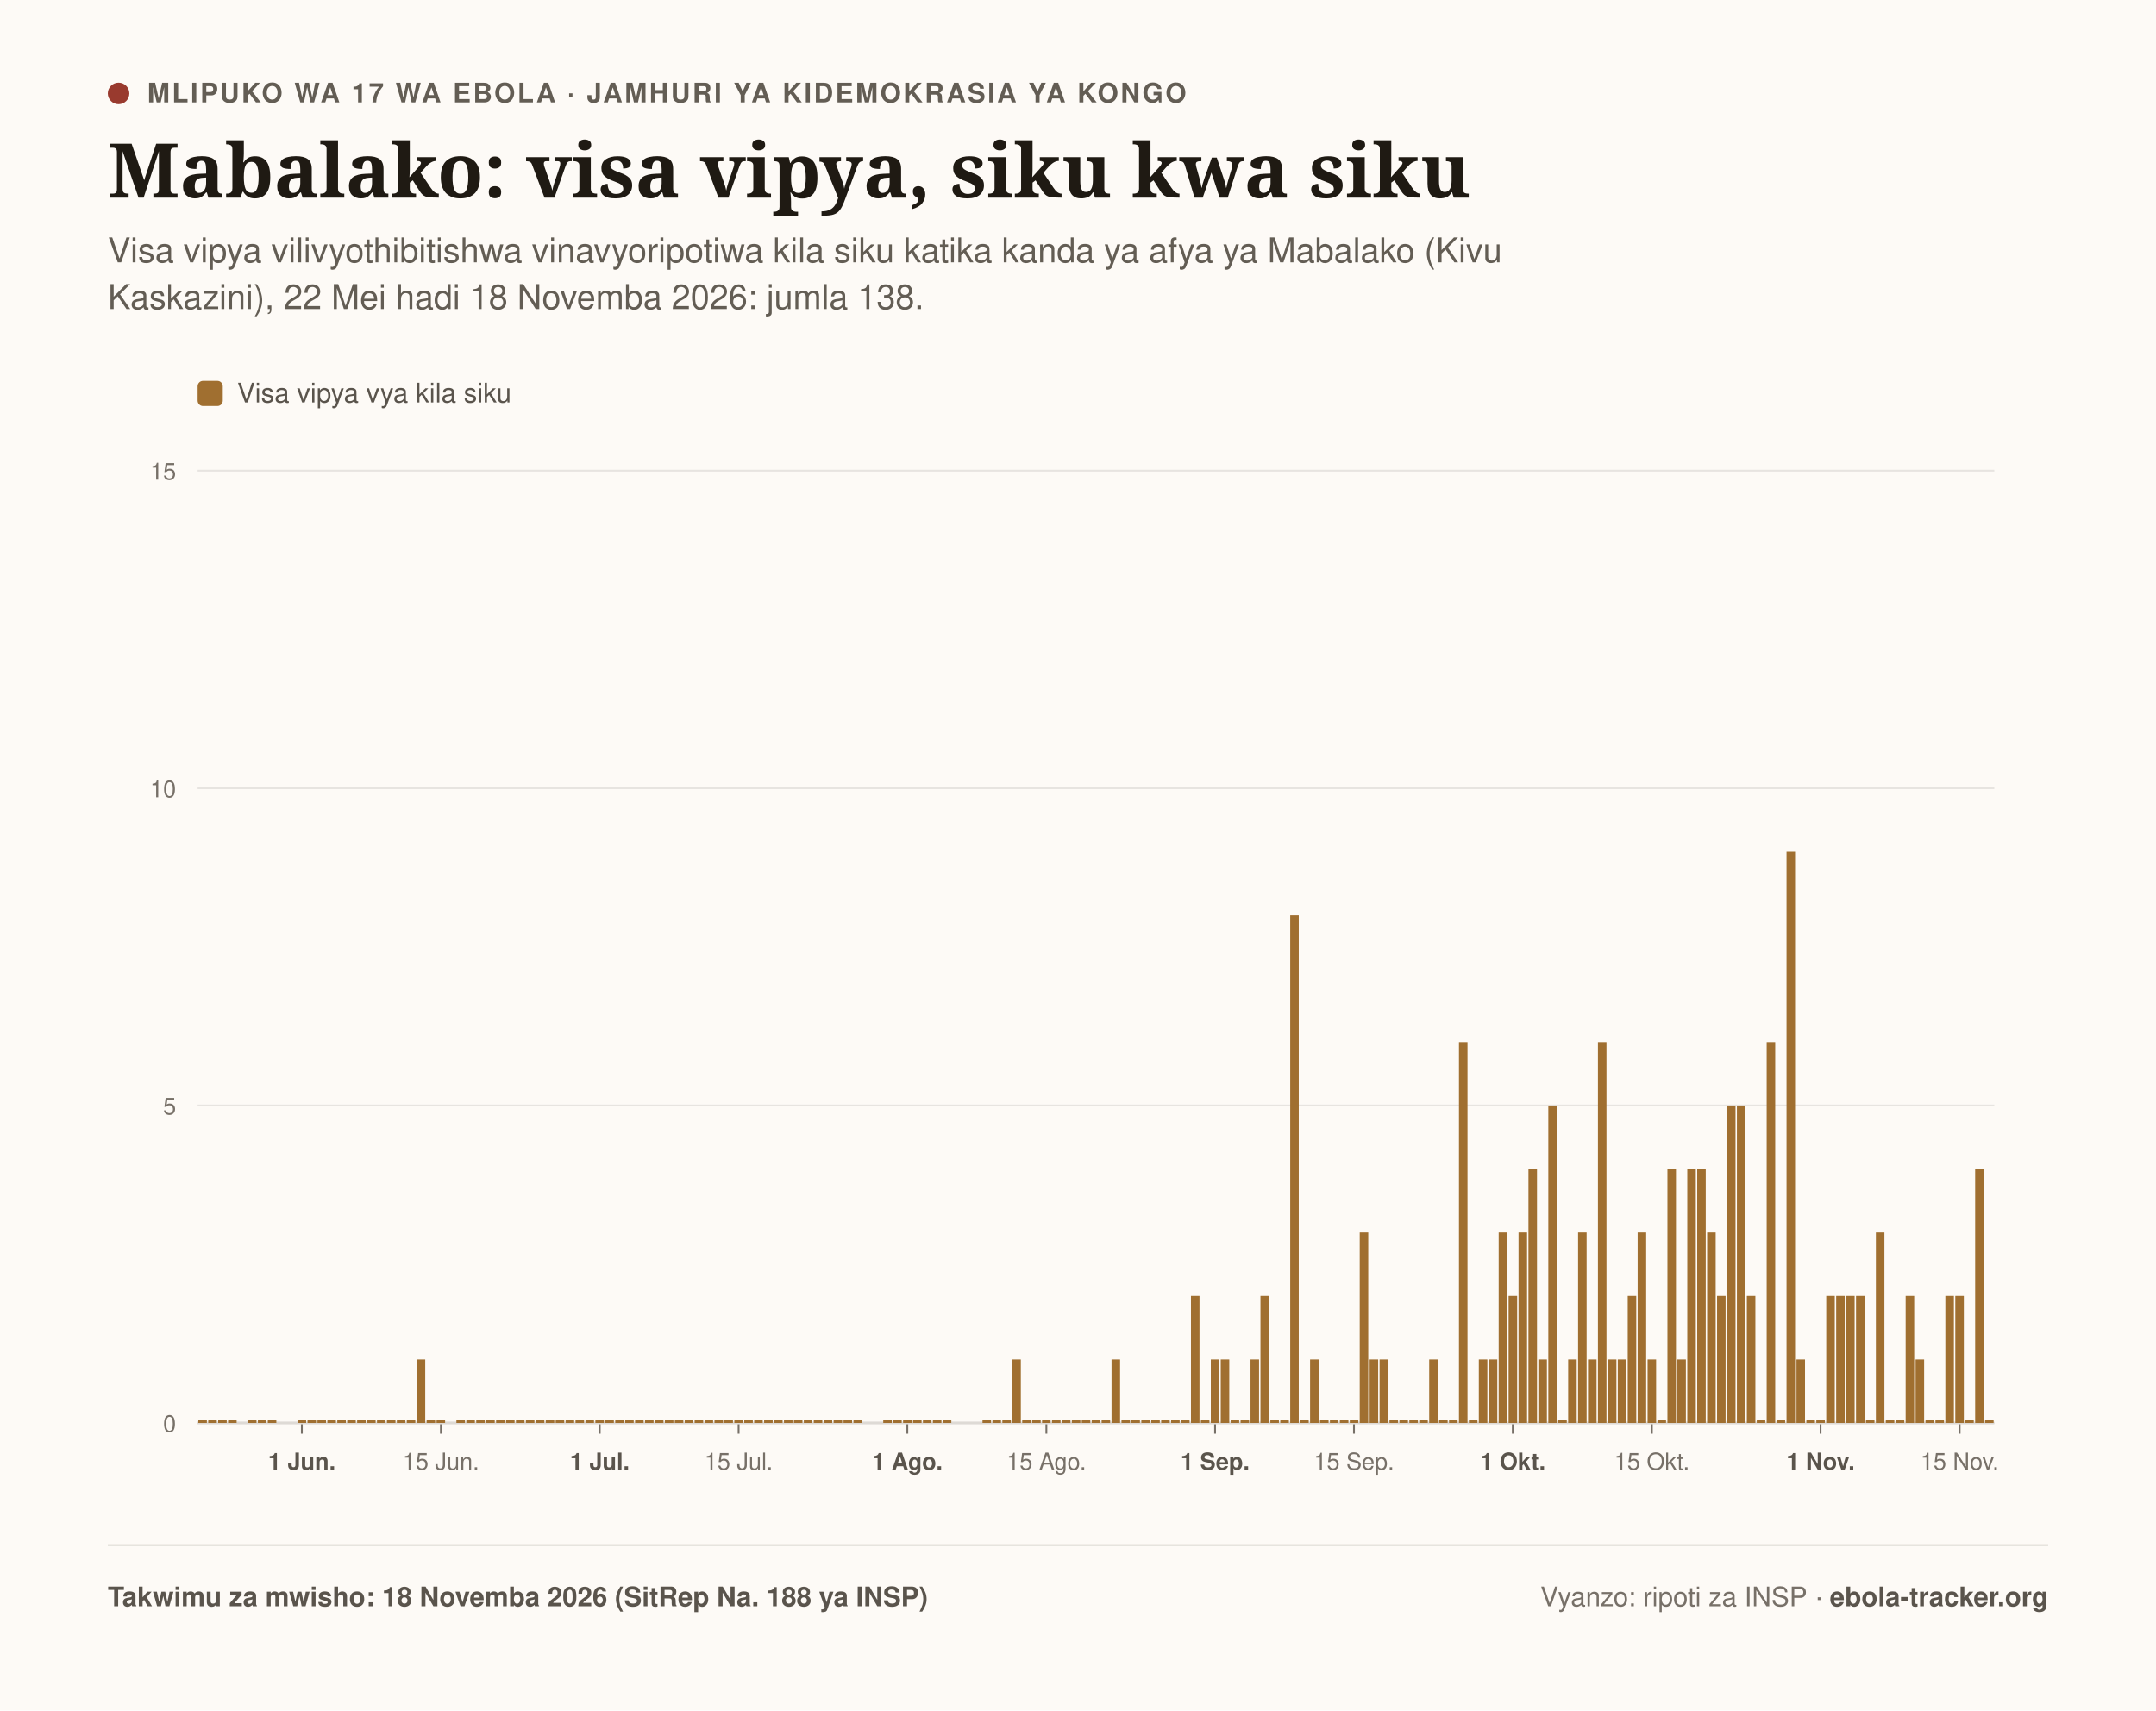
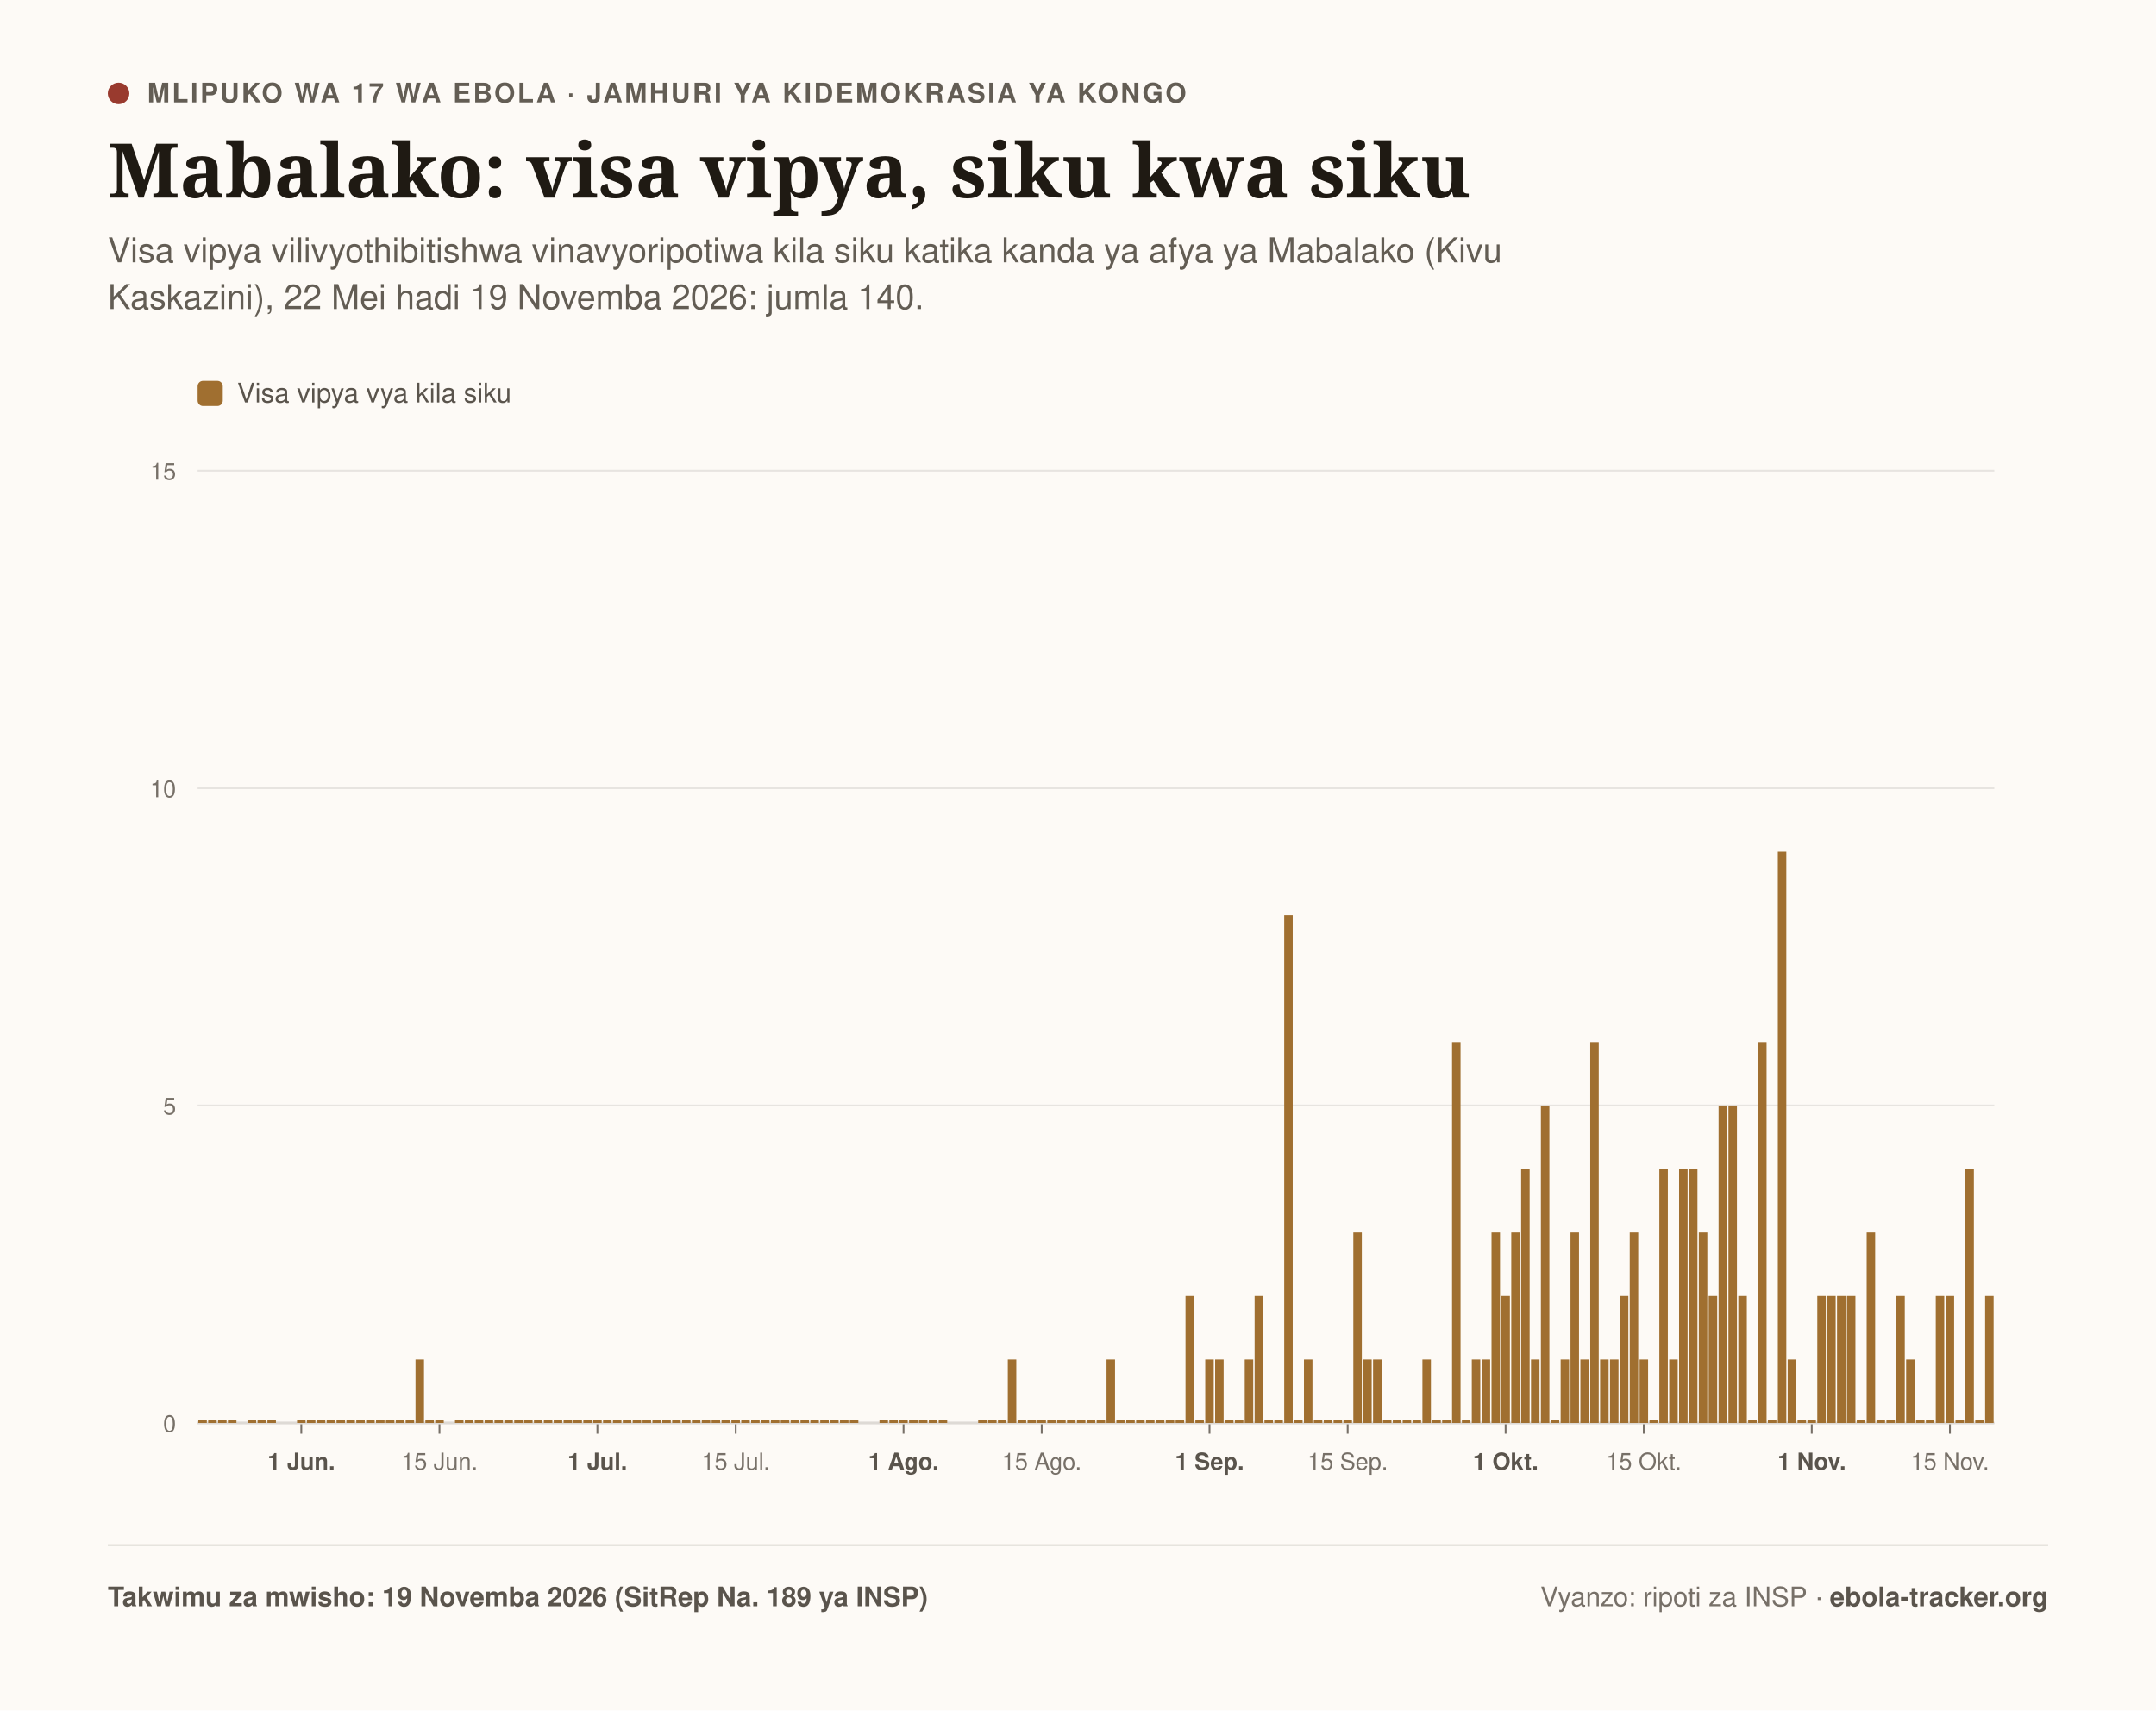
- <svg xmlns="http://www.w3.org/2000/svg" viewBox="0 0 1200 952" role="img" aria-label="Mabalako: visa vipya, siku kwa siku. Visa vipya vilivyothibitishwa vinavyoripotiwa kila siku katika kanda ya afya ya Mabalako (Kivu Kaskazini), 22 Mei hadi 18 Novemba 2026: jumla 138.">
+ <svg xmlns="http://www.w3.org/2000/svg" viewBox="0 0 1200 952" role="img" aria-label="Mabalako: visa vipya, siku kwa siku. Visa vipya vilivyothibitishwa vinavyoripotiwa kila siku katika kanda ya afya ya Mabalako (Kivu Kaskazini), 22 Mei hadi 19 Novemba 2026: jumla 140.">
  <rect width="1200" height="952" fill="#FDFAF6" />
  <circle cx="66" cy="52" r="6" fill="#993A2E" />
  <text x="82.0" y="57.0" font-family="'Public Sans',Helvetica,Arial,sans-serif" font-size="15" font-weight="700" fill="#635D54" text-anchor="start" letter-spacing=".08em">MLIPUKO WA 17 WA EBOLA · JAMHURI YA KIDEMOKRASIA YA KONGO</text>
  <text x="60.0" y="110.0" font-family="'Source Serif 4',Georgia,serif" font-size="42" font-weight="600" fill="#1F1A13" text-anchor="start">Mabalako: visa vipya, siku kwa siku</text>
  <text x="60.0" y="146.0" font-family="'Public Sans',Helvetica,Arial,sans-serif" font-size="19" font-weight="400" fill="#635D54" text-anchor="start">Visa vipya vilivyothibitishwa vinavyoripotiwa kila siku katika kanda ya afya ya Mabalako (Kivu</text>
-   <text x="60.0" y="172.0" font-family="'Public Sans',Helvetica,Arial,sans-serif" font-size="19" font-weight="400" fill="#635D54" text-anchor="start">Kaskazini), 22 Mei hadi 18 Novemba 2026: jumla 138.</text>
+   <text x="60.0" y="172.0" font-family="'Public Sans',Helvetica,Arial,sans-serif" font-size="19" font-weight="400" fill="#635D54" text-anchor="start">Kaskazini), 22 Mei hadi 19 Novemba 2026: jumla 140.</text>
  <rect x="110" y="212" width="14" height="14" rx="3" fill="#A06F30" />
  <text x="132.0" y="224.0" font-family="'Public Sans',Helvetica,Arial,sans-serif" font-size="15" font-weight="400" fill="#5A544C" text-anchor="start">Visa vipya vya kila siku</text>
  <line x1="110" x2="1110" y1="792.0" y2="792.0" stroke="#E7E4E0" />
  <text x="98.0" y="797.0" font-family="'Public Sans',Helvetica,Arial,sans-serif" font-size="13" font-weight="400" fill="#777068" text-anchor="end">0</text>
  <line x1="110" x2="1110" y1="615.3" y2="615.3" stroke="#E7E4E0" />
  <text x="98.0" y="620.3" font-family="'Public Sans',Helvetica,Arial,sans-serif" font-size="13" font-weight="400" fill="#777068" text-anchor="end">5</text>
  <line x1="110" x2="1110" y1="438.7" y2="438.7" stroke="#E7E4E0" />
  <text x="98.0" y="443.7" font-family="'Public Sans',Helvetica,Arial,sans-serif" font-size="13" font-weight="400" fill="#777068" text-anchor="end">10</text>
  <line x1="110" x2="1110" y1="262.0" y2="262.0" stroke="#E7E4E0" />
  <text x="98.0" y="267.0" font-family="'Public Sans',Helvetica,Arial,sans-serif" font-size="13" font-weight="400" fill="#777068" text-anchor="end">15</text>
-   <line x1="168.0" x2="168.0" y1="792" y2="798" stroke="#777068" />
-   <text x="168.0" y="818.0" font-family="'Public Sans',Helvetica,Arial,sans-serif" font-size="13" font-weight="600" fill="#5A544C" text-anchor="middle">1 Jun.</text>
-   <line x1="245.4" x2="245.4" y1="792" y2="798" stroke="#777068" />
-   <text x="245.4" y="818.0" font-family="'Public Sans',Helvetica,Arial,sans-serif" font-size="13" font-weight="400" fill="#777068" text-anchor="middle">15 Jun.</text>
-   <line x1="333.8" x2="333.8" y1="792" y2="798" stroke="#777068" />
-   <text x="333.8" y="818.0" font-family="'Public Sans',Helvetica,Arial,sans-serif" font-size="13" font-weight="600" fill="#5A544C" text-anchor="middle">1 Jul.</text>
-   <line x1="411.1" x2="411.1" y1="792" y2="798" stroke="#777068" />
-   <text x="411.1" y="818.0" font-family="'Public Sans',Helvetica,Arial,sans-serif" font-size="13" font-weight="400" fill="#777068" text-anchor="middle">15 Jul.</text>
-   <line x1="505.0" x2="505.0" y1="792" y2="798" stroke="#777068" />
-   <text x="505.0" y="818.0" font-family="'Public Sans',Helvetica,Arial,sans-serif" font-size="13" font-weight="600" fill="#5A544C" text-anchor="middle">1 Ago.</text>
-   <line x1="582.4" x2="582.4" y1="792" y2="798" stroke="#777068" />
-   <text x="582.4" y="818.0" font-family="'Public Sans',Helvetica,Arial,sans-serif" font-size="13" font-weight="400" fill="#777068" text-anchor="middle">15 Ago.</text>
-   <line x1="676.3" x2="676.3" y1="792" y2="798" stroke="#777068" />
-   <text x="676.3" y="818.0" font-family="'Public Sans',Helvetica,Arial,sans-serif" font-size="13" font-weight="600" fill="#5A544C" text-anchor="middle">1 Sep.</text>
-   <line x1="753.6" x2="753.6" y1="792" y2="798" stroke="#777068" />
-   <text x="753.6" y="818.0" font-family="'Public Sans',Helvetica,Arial,sans-serif" font-size="13" font-weight="400" fill="#777068" text-anchor="middle">15 Sep.</text>
-   <line x1="842.0" x2="842.0" y1="792" y2="798" stroke="#777068" />
-   <text x="842.0" y="818.0" font-family="'Public Sans',Helvetica,Arial,sans-serif" font-size="13" font-weight="600" fill="#5A544C" text-anchor="middle">1 Okt.</text>
-   <line x1="919.4" x2="919.4" y1="792" y2="798" stroke="#777068" />
-   <text x="919.4" y="818.0" font-family="'Public Sans',Helvetica,Arial,sans-serif" font-size="13" font-weight="400" fill="#777068" text-anchor="middle">15 Okt.</text>
-   <line x1="1013.3" x2="1013.3" y1="792" y2="798" stroke="#777068" />
-   <text x="1013.3" y="818.0" font-family="'Public Sans',Helvetica,Arial,sans-serif" font-size="13" font-weight="600" fill="#5A544C" text-anchor="middle">1 Nov.</text>
-   <line x1="1090.7" x2="1090.7" y1="792" y2="798" stroke="#777068" />
-   <text x="1090.7" y="818.0" font-family="'Public Sans',Helvetica,Arial,sans-serif" font-size="13" font-weight="400" fill="#777068" text-anchor="middle">15 Nov.</text>
+   <line x1="167.7" x2="167.7" y1="792" y2="798" stroke="#777068" />
+   <text x="167.7" y="818.0" font-family="'Public Sans',Helvetica,Arial,sans-serif" font-size="13" font-weight="600" fill="#5A544C" text-anchor="middle">1 Jun.</text>
+   <line x1="244.6" x2="244.6" y1="792" y2="798" stroke="#777068" />
+   <text x="244.6" y="818.0" font-family="'Public Sans',Helvetica,Arial,sans-serif" font-size="13" font-weight="400" fill="#777068" text-anchor="middle">15 Jun.</text>
+   <line x1="332.5" x2="332.5" y1="792" y2="798" stroke="#777068" />
+   <text x="332.5" y="818.0" font-family="'Public Sans',Helvetica,Arial,sans-serif" font-size="13" font-weight="600" fill="#5A544C" text-anchor="middle">1 Jul.</text>
+   <line x1="409.5" x2="409.5" y1="792" y2="798" stroke="#777068" />
+   <text x="409.5" y="818.0" font-family="'Public Sans',Helvetica,Arial,sans-serif" font-size="13" font-weight="400" fill="#777068" text-anchor="middle">15 Jul.</text>
+   <line x1="502.9" x2="502.9" y1="792" y2="798" stroke="#777068" />
+   <text x="502.9" y="818.0" font-family="'Public Sans',Helvetica,Arial,sans-serif" font-size="13" font-weight="600" fill="#5A544C" text-anchor="middle">1 Ago.</text>
+   <line x1="579.8" x2="579.8" y1="792" y2="798" stroke="#777068" />
+   <text x="579.8" y="818.0" font-family="'Public Sans',Helvetica,Arial,sans-serif" font-size="13" font-weight="400" fill="#777068" text-anchor="middle">15 Ago.</text>
+   <line x1="673.2" x2="673.2" y1="792" y2="798" stroke="#777068" />
+   <text x="673.2" y="818.0" font-family="'Public Sans',Helvetica,Arial,sans-serif" font-size="13" font-weight="600" fill="#5A544C" text-anchor="middle">1 Sep.</text>
+   <line x1="750.1" x2="750.1" y1="792" y2="798" stroke="#777068" />
+   <text x="750.1" y="818.0" font-family="'Public Sans',Helvetica,Arial,sans-serif" font-size="13" font-weight="400" fill="#777068" text-anchor="middle">15 Sep.</text>
+   <line x1="838.0" x2="838.0" y1="792" y2="798" stroke="#777068" />
+   <text x="838.0" y="818.0" font-family="'Public Sans',Helvetica,Arial,sans-serif" font-size="13" font-weight="600" fill="#5A544C" text-anchor="middle">1 Okt.</text>
+   <line x1="914.9" x2="914.9" y1="792" y2="798" stroke="#777068" />
+   <text x="914.9" y="818.0" font-family="'Public Sans',Helvetica,Arial,sans-serif" font-size="13" font-weight="400" fill="#777068" text-anchor="middle">15 Okt.</text>
+   <line x1="1008.4" x2="1008.4" y1="792" y2="798" stroke="#777068" />
+   <text x="1008.4" y="818.0" font-family="'Public Sans',Helvetica,Arial,sans-serif" font-size="13" font-weight="600" fill="#5A544C" text-anchor="middle">1 Nov.</text>
+   <line x1="1085.3" x2="1085.3" y1="792" y2="798" stroke="#777068" />
+   <text x="1085.3" y="818.0" font-family="'Public Sans',Helvetica,Arial,sans-serif" font-size="13" font-weight="400" fill="#777068" text-anchor="middle">15 Nov.</text>
  <line x1="110" x2="1110" y1="792" y2="792" stroke="#DEDAD5" stroke-width="1.5" />
-   <rect x="110.39" y="790.50" width="4.75" height="1.50" fill="#A06F30" />
-   <rect x="115.91" y="790.50" width="4.75" height="1.50" fill="#A06F30" />
-   <rect x="121.44" y="790.50" width="4.75" height="1.50" fill="#A06F30" />
-   <rect x="126.96" y="790.50" width="4.75" height="1.50" fill="#A06F30" />
-   <rect x="138.01" y="790.50" width="4.75" height="1.50" fill="#A06F30" />
-   <rect x="143.54" y="790.50" width="4.75" height="1.50" fill="#A06F30" />
-   <rect x="149.06" y="790.50" width="4.75" height="1.50" fill="#A06F30" />
-   <rect x="165.64" y="790.50" width="4.75" height="1.50" fill="#A06F30" />
-   <rect x="171.16" y="790.50" width="4.75" height="1.50" fill="#A06F30" />
-   <rect x="176.69" y="790.50" width="4.75" height="1.50" fill="#A06F30" />
-   <rect x="182.21" y="790.50" width="4.75" height="1.50" fill="#A06F30" />
-   <rect x="187.73" y="790.50" width="4.75" height="1.50" fill="#A06F30" />
-   <rect x="193.26" y="790.50" width="4.75" height="1.50" fill="#A06F30" />
-   <rect x="198.78" y="790.50" width="4.75" height="1.50" fill="#A06F30" />
-   <rect x="204.31" y="790.50" width="4.75" height="1.50" fill="#A06F30" />
-   <rect x="209.83" y="790.50" width="4.75" height="1.50" fill="#A06F30" />
-   <rect x="215.36" y="790.50" width="4.75" height="1.50" fill="#A06F30" />
-   <rect x="220.88" y="790.50" width="4.75" height="1.50" fill="#A06F30" />
-   <rect x="226.41" y="790.50" width="4.75" height="1.50" fill="#A06F30" />
-   <rect x="231.93" y="756.67" width="4.75" height="35.33" fill="#A06F30" />
-   <rect x="237.46" y="790.50" width="4.75" height="1.50" fill="#A06F30" />
-   <rect x="242.98" y="790.50" width="4.75" height="1.50" fill="#A06F30" />
-   <rect x="254.03" y="790.50" width="4.75" height="1.50" fill="#A06F30" />
-   <rect x="259.56" y="790.50" width="4.75" height="1.50" fill="#A06F30" />
-   <rect x="265.08" y="790.50" width="4.75" height="1.50" fill="#A06F30" />
-   <rect x="270.61" y="790.50" width="4.75" height="1.50" fill="#A06F30" />
-   <rect x="276.13" y="790.50" width="4.75" height="1.50" fill="#A06F30" />
-   <rect x="281.66" y="790.50" width="4.75" height="1.50" fill="#A06F30" />
-   <rect x="287.18" y="790.50" width="4.75" height="1.50" fill="#A06F30" />
-   <rect x="292.71" y="790.50" width="4.75" height="1.50" fill="#A06F30" />
-   <rect x="298.23" y="790.50" width="4.75" height="1.50" fill="#A06F30" />
-   <rect x="303.76" y="790.50" width="4.75" height="1.50" fill="#A06F30" />
-   <rect x="309.28" y="790.50" width="4.75" height="1.50" fill="#A06F30" />
-   <rect x="314.81" y="790.50" width="4.75" height="1.50" fill="#A06F30" />
-   <rect x="320.33" y="790.50" width="4.75" height="1.50" fill="#A06F30" />
-   <rect x="325.86" y="790.50" width="4.75" height="1.50" fill="#A06F30" />
-   <rect x="331.38" y="790.50" width="4.75" height="1.50" fill="#A06F30" />
-   <rect x="336.91" y="790.50" width="4.75" height="1.50" fill="#A06F30" />
-   <rect x="342.43" y="790.50" width="4.75" height="1.50" fill="#A06F30" />
-   <rect x="347.96" y="790.50" width="4.75" height="1.50" fill="#A06F30" />
-   <rect x="353.48" y="790.50" width="4.75" height="1.50" fill="#A06F30" />
-   <rect x="359.01" y="790.50" width="4.75" height="1.50" fill="#A06F30" />
-   <rect x="364.53" y="790.50" width="4.75" height="1.50" fill="#A06F30" />
-   <rect x="370.06" y="790.50" width="4.75" height="1.50" fill="#A06F30" />
-   <rect x="375.58" y="790.50" width="4.75" height="1.50" fill="#A06F30" />
-   <rect x="381.10" y="790.50" width="4.75" height="1.50" fill="#A06F30" />
-   <rect x="386.63" y="790.50" width="4.75" height="1.50" fill="#A06F30" />
-   <rect x="392.15" y="790.50" width="4.75" height="1.50" fill="#A06F30" />
-   <rect x="397.68" y="790.50" width="4.75" height="1.50" fill="#A06F30" />
-   <rect x="403.20" y="790.50" width="4.75" height="1.50" fill="#A06F30" />
-   <rect x="408.73" y="790.50" width="4.75" height="1.50" fill="#A06F30" />
-   <rect x="414.25" y="790.50" width="4.75" height="1.50" fill="#A06F30" />
-   <rect x="419.78" y="790.50" width="4.75" height="1.50" fill="#A06F30" />
-   <rect x="425.30" y="790.50" width="4.75" height="1.50" fill="#A06F30" />
-   <rect x="430.83" y="790.50" width="4.75" height="1.50" fill="#A06F30" />
-   <rect x="436.35" y="790.50" width="4.75" height="1.50" fill="#A06F30" />
-   <rect x="441.88" y="790.50" width="4.75" height="1.50" fill="#A06F30" />
-   <rect x="447.40" y="790.50" width="4.75" height="1.50" fill="#A06F30" />
-   <rect x="452.93" y="790.50" width="4.75" height="1.50" fill="#A06F30" />
-   <rect x="458.45" y="790.50" width="4.75" height="1.50" fill="#A06F30" />
-   <rect x="463.98" y="790.50" width="4.75" height="1.50" fill="#A06F30" />
-   <rect x="469.50" y="790.50" width="4.75" height="1.50" fill="#A06F30" />
-   <rect x="475.03" y="790.50" width="4.75" height="1.50" fill="#A06F30" />
-   <rect x="491.60" y="790.50" width="4.75" height="1.50" fill="#A06F30" />
-   <rect x="497.13" y="790.50" width="4.75" height="1.50" fill="#A06F30" />
-   <rect x="502.65" y="790.50" width="4.75" height="1.50" fill="#A06F30" />
-   <rect x="508.18" y="790.50" width="4.75" height="1.50" fill="#A06F30" />
-   <rect x="513.70" y="790.50" width="4.75" height="1.50" fill="#A06F30" />
-   <rect x="519.23" y="790.50" width="4.75" height="1.50" fill="#A06F30" />
-   <rect x="524.75" y="790.50" width="4.75" height="1.50" fill="#A06F30" />
-   <rect x="546.85" y="790.50" width="4.75" height="1.50" fill="#A06F30" />
-   <rect x="552.38" y="790.50" width="4.75" height="1.50" fill="#A06F30" />
-   <rect x="557.90" y="790.50" width="4.75" height="1.50" fill="#A06F30" />
-   <rect x="563.43" y="756.67" width="4.75" height="35.33" fill="#A06F30" />
-   <rect x="568.95" y="790.50" width="4.75" height="1.50" fill="#A06F30" />
-   <rect x="574.48" y="790.50" width="4.75" height="1.50" fill="#A06F30" />
-   <rect x="580.00" y="790.50" width="4.75" height="1.50" fill="#A06F30" />
-   <rect x="585.52" y="790.50" width="4.75" height="1.50" fill="#A06F30" />
-   <rect x="591.05" y="790.50" width="4.75" height="1.50" fill="#A06F30" />
-   <rect x="596.57" y="790.50" width="4.75" height="1.50" fill="#A06F30" />
-   <rect x="602.10" y="790.50" width="4.75" height="1.50" fill="#A06F30" />
-   <rect x="607.62" y="790.50" width="4.75" height="1.50" fill="#A06F30" />
-   <rect x="613.15" y="790.50" width="4.75" height="1.50" fill="#A06F30" />
-   <rect x="618.67" y="756.67" width="4.75" height="35.33" fill="#A06F30" />
-   <rect x="624.20" y="790.50" width="4.75" height="1.50" fill="#A06F30" />
-   <rect x="629.72" y="790.50" width="4.75" height="1.50" fill="#A06F30" />
-   <rect x="635.25" y="790.50" width="4.75" height="1.50" fill="#A06F30" />
-   <rect x="640.77" y="790.50" width="4.75" height="1.50" fill="#A06F30" />
-   <rect x="646.30" y="790.50" width="4.75" height="1.50" fill="#A06F30" />
-   <rect x="651.82" y="790.50" width="4.75" height="1.50" fill="#A06F30" />
-   <rect x="657.35" y="790.50" width="4.75" height="1.50" fill="#A06F30" />
-   <rect x="662.87" y="721.33" width="4.75" height="70.67" fill="#A06F30" />
-   <rect x="668.40" y="790.50" width="4.75" height="1.50" fill="#A06F30" />
-   <rect x="673.92" y="756.67" width="4.75" height="35.33" fill="#A06F30" />
-   <rect x="679.45" y="756.67" width="4.75" height="35.33" fill="#A06F30" />
-   <rect x="684.97" y="790.50" width="4.75" height="1.50" fill="#A06F30" />
-   <rect x="690.50" y="790.50" width="4.75" height="1.50" fill="#A06F30" />
-   <rect x="696.02" y="756.67" width="4.75" height="35.33" fill="#A06F30" />
-   <rect x="701.55" y="721.33" width="4.75" height="70.67" fill="#A06F30" />
-   <rect x="707.07" y="790.50" width="4.75" height="1.50" fill="#A06F30" />
-   <rect x="712.60" y="790.50" width="4.75" height="1.50" fill="#A06F30" />
-   <rect x="718.12" y="509.33" width="4.75" height="282.67" fill="#A06F30" />
-   <rect x="723.65" y="790.50" width="4.75" height="1.50" fill="#A06F30" />
-   <rect x="729.17" y="756.67" width="4.75" height="35.33" fill="#A06F30" />
-   <rect x="734.70" y="790.50" width="4.75" height="1.50" fill="#A06F30" />
-   <rect x="740.22" y="790.50" width="4.75" height="1.50" fill="#A06F30" />
-   <rect x="745.75" y="790.50" width="4.75" height="1.50" fill="#A06F30" />
-   <rect x="751.27" y="790.50" width="4.75" height="1.50" fill="#A06F30" />
-   <rect x="756.80" y="686.00" width="4.75" height="106.00" fill="#A06F30" />
-   <rect x="762.32" y="756.67" width="4.75" height="35.33" fill="#A06F30" />
-   <rect x="767.85" y="756.67" width="4.75" height="35.33" fill="#A06F30" />
-   <rect x="773.37" y="790.50" width="4.75" height="1.50" fill="#A06F30" />
-   <rect x="778.90" y="790.50" width="4.75" height="1.50" fill="#A06F30" />
-   <rect x="784.42" y="790.50" width="4.75" height="1.50" fill="#A06F30" />
-   <rect x="789.94" y="790.50" width="4.75" height="1.50" fill="#A06F30" />
-   <rect x="795.47" y="756.67" width="4.75" height="35.33" fill="#A06F30" />
-   <rect x="800.99" y="790.50" width="4.75" height="1.50" fill="#A06F30" />
-   <rect x="806.52" y="790.50" width="4.75" height="1.50" fill="#A06F30" />
-   <rect x="812.04" y="580.00" width="4.75" height="212.00" fill="#A06F30" />
-   <rect x="817.57" y="790.50" width="4.75" height="1.50" fill="#A06F30" />
-   <rect x="823.09" y="756.67" width="4.75" height="35.33" fill="#A06F30" />
-   <rect x="828.62" y="756.67" width="4.75" height="35.33" fill="#A06F30" />
-   <rect x="834.14" y="686.00" width="4.75" height="106.00" fill="#A06F30" />
-   <rect x="839.67" y="721.33" width="4.75" height="70.67" fill="#A06F30" />
-   <rect x="845.19" y="686.00" width="4.75" height="106.00" fill="#A06F30" />
-   <rect x="850.72" y="650.67" width="4.75" height="141.33" fill="#A06F30" />
-   <rect x="856.24" y="756.67" width="4.75" height="35.33" fill="#A06F30" />
-   <rect x="861.77" y="615.33" width="4.75" height="176.67" fill="#A06F30" />
-   <rect x="867.29" y="790.50" width="4.75" height="1.50" fill="#A06F30" />
-   <rect x="872.82" y="756.67" width="4.75" height="35.33" fill="#A06F30" />
-   <rect x="878.34" y="686.00" width="4.75" height="106.00" fill="#A06F30" />
-   <rect x="883.87" y="756.67" width="4.75" height="35.33" fill="#A06F30" />
-   <rect x="889.39" y="580.00" width="4.75" height="212.00" fill="#A06F30" />
-   <rect x="894.92" y="756.67" width="4.75" height="35.33" fill="#A06F30" />
-   <rect x="900.44" y="756.67" width="4.75" height="35.33" fill="#A06F30" />
-   <rect x="905.97" y="721.33" width="4.75" height="70.67" fill="#A06F30" />
-   <rect x="911.49" y="686.00" width="4.75" height="106.00" fill="#A06F30" />
-   <rect x="917.02" y="756.67" width="4.75" height="35.33" fill="#A06F30" />
-   <rect x="922.54" y="790.50" width="4.75" height="1.50" fill="#A06F30" />
-   <rect x="928.07" y="650.67" width="4.75" height="141.33" fill="#A06F30" />
-   <rect x="933.59" y="756.67" width="4.75" height="35.33" fill="#A06F30" />
-   <rect x="939.12" y="650.67" width="4.75" height="141.33" fill="#A06F30" />
-   <rect x="944.64" y="650.67" width="4.75" height="141.33" fill="#A06F30" />
-   <rect x="950.17" y="686.00" width="4.75" height="106.00" fill="#A06F30" />
-   <rect x="955.69" y="721.33" width="4.75" height="70.67" fill="#A06F30" />
-   <rect x="961.22" y="615.33" width="4.75" height="176.67" fill="#A06F30" />
-   <rect x="966.74" y="615.33" width="4.75" height="176.67" fill="#A06F30" />
-   <rect x="972.27" y="721.33" width="4.75" height="70.67" fill="#A06F30" />
-   <rect x="977.79" y="790.50" width="4.75" height="1.50" fill="#A06F30" />
-   <rect x="983.31" y="580.00" width="4.75" height="212.00" fill="#A06F30" />
-   <rect x="988.84" y="790.50" width="4.75" height="1.50" fill="#A06F30" />
-   <rect x="994.36" y="474.00" width="4.75" height="318.00" fill="#A06F30" />
-   <rect x="999.89" y="756.67" width="4.75" height="35.33" fill="#A06F30" />
-   <rect x="1005.41" y="790.50" width="4.75" height="1.50" fill="#A06F30" />
-   <rect x="1010.94" y="790.50" width="4.75" height="1.50" fill="#A06F30" />
-   <rect x="1016.46" y="721.33" width="4.75" height="70.67" fill="#A06F30" />
-   <rect x="1021.99" y="721.33" width="4.75" height="70.67" fill="#A06F30" />
-   <rect x="1027.51" y="721.33" width="4.75" height="70.67" fill="#A06F30" />
-   <rect x="1033.04" y="721.33" width="4.75" height="70.67" fill="#A06F30" />
-   <rect x="1038.56" y="790.50" width="4.75" height="1.50" fill="#A06F30" />
-   <rect x="1044.09" y="686.00" width="4.75" height="106.00" fill="#A06F30" />
-   <rect x="1049.61" y="790.50" width="4.75" height="1.50" fill="#A06F30" />
-   <rect x="1055.14" y="790.50" width="4.75" height="1.50" fill="#A06F30" />
-   <rect x="1060.66" y="721.33" width="4.75" height="70.67" fill="#A06F30" />
-   <rect x="1066.19" y="756.67" width="4.75" height="35.33" fill="#A06F30" />
-   <rect x="1071.71" y="790.50" width="4.75" height="1.50" fill="#A06F30" />
-   <rect x="1077.24" y="790.50" width="4.75" height="1.50" fill="#A06F30" />
-   <rect x="1082.76" y="721.33" width="4.75" height="70.67" fill="#A06F30" />
-   <rect x="1088.29" y="721.33" width="4.75" height="70.67" fill="#A06F30" />
-   <rect x="1093.81" y="790.50" width="4.75" height="1.50" fill="#A06F30" />
-   <rect x="1099.34" y="650.67" width="4.75" height="141.33" fill="#A06F30" />
-   <rect x="1104.86" y="790.50" width="4.75" height="1.50" fill="#A06F30" />
+   <rect x="110.38" y="790.50" width="4.73" height="1.50" fill="#A06F30" />
+   <rect x="115.88" y="790.50" width="4.73" height="1.50" fill="#A06F30" />
+   <rect x="121.37" y="790.50" width="4.73" height="1.50" fill="#A06F30" />
+   <rect x="126.87" y="790.50" width="4.73" height="1.50" fill="#A06F30" />
+   <rect x="137.86" y="790.50" width="4.73" height="1.50" fill="#A06F30" />
+   <rect x="143.35" y="790.50" width="4.73" height="1.50" fill="#A06F30" />
+   <rect x="148.85" y="790.50" width="4.73" height="1.50" fill="#A06F30" />
+   <rect x="165.33" y="790.50" width="4.73" height="1.50" fill="#A06F30" />
+   <rect x="170.82" y="790.50" width="4.73" height="1.50" fill="#A06F30" />
+   <rect x="176.32" y="790.50" width="4.73" height="1.50" fill="#A06F30" />
+   <rect x="181.81" y="790.50" width="4.73" height="1.50" fill="#A06F30" />
+   <rect x="187.31" y="790.50" width="4.73" height="1.50" fill="#A06F30" />
+   <rect x="192.80" y="790.50" width="4.73" height="1.50" fill="#A06F30" />
+   <rect x="198.30" y="790.50" width="4.73" height="1.50" fill="#A06F30" />
+   <rect x="203.79" y="790.50" width="4.73" height="1.50" fill="#A06F30" />
+   <rect x="209.29" y="790.50" width="4.73" height="1.50" fill="#A06F30" />
+   <rect x="214.78" y="790.50" width="4.73" height="1.50" fill="#A06F30" />
+   <rect x="220.27" y="790.50" width="4.73" height="1.50" fill="#A06F30" />
+   <rect x="225.77" y="790.50" width="4.73" height="1.50" fill="#A06F30" />
+   <rect x="231.26" y="756.67" width="4.73" height="35.33" fill="#A06F30" />
+   <rect x="236.76" y="790.50" width="4.73" height="1.50" fill="#A06F30" />
+   <rect x="242.25" y="790.50" width="4.73" height="1.50" fill="#A06F30" />
+   <rect x="253.24" y="790.50" width="4.73" height="1.50" fill="#A06F30" />
+   <rect x="258.74" y="790.50" width="4.73" height="1.50" fill="#A06F30" />
+   <rect x="264.23" y="790.50" width="4.73" height="1.50" fill="#A06F30" />
+   <rect x="269.73" y="790.50" width="4.73" height="1.50" fill="#A06F30" />
+   <rect x="275.22" y="790.50" width="4.73" height="1.50" fill="#A06F30" />
+   <rect x="280.71" y="790.50" width="4.73" height="1.50" fill="#A06F30" />
+   <rect x="286.21" y="790.50" width="4.73" height="1.50" fill="#A06F30" />
+   <rect x="291.70" y="790.50" width="4.73" height="1.50" fill="#A06F30" />
+   <rect x="297.20" y="790.50" width="4.73" height="1.50" fill="#A06F30" />
+   <rect x="302.69" y="790.50" width="4.73" height="1.50" fill="#A06F30" />
+   <rect x="308.19" y="790.50" width="4.73" height="1.50" fill="#A06F30" />
+   <rect x="313.68" y="790.50" width="4.73" height="1.50" fill="#A06F30" />
+   <rect x="319.18" y="790.50" width="4.73" height="1.50" fill="#A06F30" />
+   <rect x="324.67" y="790.50" width="4.73" height="1.50" fill="#A06F30" />
+   <rect x="330.16" y="790.50" width="4.73" height="1.50" fill="#A06F30" />
+   <rect x="335.66" y="790.50" width="4.73" height="1.50" fill="#A06F30" />
+   <rect x="341.15" y="790.50" width="4.73" height="1.50" fill="#A06F30" />
+   <rect x="346.65" y="790.50" width="4.73" height="1.50" fill="#A06F30" />
+   <rect x="352.14" y="790.50" width="4.73" height="1.50" fill="#A06F30" />
+   <rect x="357.64" y="790.50" width="4.73" height="1.50" fill="#A06F30" />
+   <rect x="363.13" y="790.50" width="4.73" height="1.50" fill="#A06F30" />
+   <rect x="368.63" y="790.50" width="4.73" height="1.50" fill="#A06F30" />
+   <rect x="374.12" y="790.50" width="4.73" height="1.50" fill="#A06F30" />
+   <rect x="379.62" y="790.50" width="4.73" height="1.50" fill="#A06F30" />
+   <rect x="385.11" y="790.50" width="4.73" height="1.50" fill="#A06F30" />
+   <rect x="390.60" y="790.50" width="4.73" height="1.50" fill="#A06F30" />
+   <rect x="396.10" y="790.50" width="4.73" height="1.50" fill="#A06F30" />
+   <rect x="401.59" y="790.50" width="4.73" height="1.50" fill="#A06F30" />
+   <rect x="407.09" y="790.50" width="4.73" height="1.50" fill="#A06F30" />
+   <rect x="412.58" y="790.50" width="4.73" height="1.50" fill="#A06F30" />
+   <rect x="418.08" y="790.50" width="4.73" height="1.50" fill="#A06F30" />
+   <rect x="423.57" y="790.50" width="4.73" height="1.50" fill="#A06F30" />
+   <rect x="429.07" y="790.50" width="4.73" height="1.50" fill="#A06F30" />
+   <rect x="434.56" y="790.50" width="4.73" height="1.50" fill="#A06F30" />
+   <rect x="440.05" y="790.50" width="4.73" height="1.50" fill="#A06F30" />
+   <rect x="445.55" y="790.50" width="4.73" height="1.50" fill="#A06F30" />
+   <rect x="451.04" y="790.50" width="4.73" height="1.50" fill="#A06F30" />
+   <rect x="456.54" y="790.50" width="4.73" height="1.50" fill="#A06F30" />
+   <rect x="462.03" y="790.50" width="4.73" height="1.50" fill="#A06F30" />
+   <rect x="467.53" y="790.50" width="4.73" height="1.50" fill="#A06F30" />
+   <rect x="473.02" y="790.50" width="4.73" height="1.50" fill="#A06F30" />
+   <rect x="489.51" y="790.50" width="4.73" height="1.50" fill="#A06F30" />
+   <rect x="495.00" y="790.50" width="4.73" height="1.50" fill="#A06F30" />
+   <rect x="500.49" y="790.50" width="4.73" height="1.50" fill="#A06F30" />
+   <rect x="505.99" y="790.50" width="4.73" height="1.50" fill="#A06F30" />
+   <rect x="511.48" y="790.50" width="4.73" height="1.50" fill="#A06F30" />
+   <rect x="516.98" y="790.50" width="4.73" height="1.50" fill="#A06F30" />
+   <rect x="522.47" y="790.50" width="4.73" height="1.50" fill="#A06F30" />
+   <rect x="544.45" y="790.50" width="4.73" height="1.50" fill="#A06F30" />
+   <rect x="549.95" y="790.50" width="4.73" height="1.50" fill="#A06F30" />
+   <rect x="555.44" y="790.50" width="4.73" height="1.50" fill="#A06F30" />
+   <rect x="560.93" y="756.67" width="4.73" height="35.33" fill="#A06F30" />
+   <rect x="566.43" y="790.50" width="4.73" height="1.50" fill="#A06F30" />
+   <rect x="571.92" y="790.50" width="4.73" height="1.50" fill="#A06F30" />
+   <rect x="577.42" y="790.50" width="4.73" height="1.50" fill="#A06F30" />
+   <rect x="582.91" y="790.50" width="4.73" height="1.50" fill="#A06F30" />
+   <rect x="588.41" y="790.50" width="4.73" height="1.50" fill="#A06F30" />
+   <rect x="593.90" y="790.50" width="4.73" height="1.50" fill="#A06F30" />
+   <rect x="599.40" y="790.50" width="4.73" height="1.50" fill="#A06F30" />
+   <rect x="604.89" y="790.50" width="4.73" height="1.50" fill="#A06F30" />
+   <rect x="610.38" y="790.50" width="4.73" height="1.50" fill="#A06F30" />
+   <rect x="615.88" y="756.67" width="4.73" height="35.33" fill="#A06F30" />
+   <rect x="621.37" y="790.50" width="4.73" height="1.50" fill="#A06F30" />
+   <rect x="626.87" y="790.50" width="4.73" height="1.50" fill="#A06F30" />
+   <rect x="632.36" y="790.50" width="4.73" height="1.50" fill="#A06F30" />
+   <rect x="637.86" y="790.50" width="4.73" height="1.50" fill="#A06F30" />
+   <rect x="643.35" y="790.50" width="4.73" height="1.50" fill="#A06F30" />
+   <rect x="648.85" y="790.50" width="4.73" height="1.50" fill="#A06F30" />
+   <rect x="654.34" y="790.50" width="4.73" height="1.50" fill="#A06F30" />
+   <rect x="659.84" y="721.33" width="4.73" height="70.67" fill="#A06F30" />
+   <rect x="665.33" y="790.50" width="4.73" height="1.50" fill="#A06F30" />
+   <rect x="670.82" y="756.67" width="4.73" height="35.33" fill="#A06F30" />
+   <rect x="676.32" y="756.67" width="4.73" height="35.33" fill="#A06F30" />
+   <rect x="681.81" y="790.50" width="4.73" height="1.50" fill="#A06F30" />
+   <rect x="687.31" y="790.50" width="4.73" height="1.50" fill="#A06F30" />
+   <rect x="692.80" y="756.67" width="4.73" height="35.33" fill="#A06F30" />
+   <rect x="698.30" y="721.33" width="4.73" height="70.67" fill="#A06F30" />
+   <rect x="703.79" y="790.50" width="4.73" height="1.50" fill="#A06F30" />
+   <rect x="709.29" y="790.50" width="4.73" height="1.50" fill="#A06F30" />
+   <rect x="714.78" y="509.33" width="4.73" height="282.67" fill="#A06F30" />
+   <rect x="720.27" y="790.50" width="4.73" height="1.50" fill="#A06F30" />
+   <rect x="725.77" y="756.67" width="4.73" height="35.33" fill="#A06F30" />
+   <rect x="731.26" y="790.50" width="4.73" height="1.50" fill="#A06F30" />
+   <rect x="736.76" y="790.50" width="4.73" height="1.50" fill="#A06F30" />
+   <rect x="742.25" y="790.50" width="4.73" height="1.50" fill="#A06F30" />
+   <rect x="747.75" y="790.50" width="4.73" height="1.50" fill="#A06F30" />
+   <rect x="753.24" y="686.00" width="4.73" height="106.00" fill="#A06F30" />
+   <rect x="758.74" y="756.67" width="4.73" height="35.33" fill="#A06F30" />
+   <rect x="764.23" y="756.67" width="4.73" height="35.33" fill="#A06F30" />
+   <rect x="769.73" y="790.50" width="4.73" height="1.50" fill="#A06F30" />
+   <rect x="775.22" y="790.50" width="4.73" height="1.50" fill="#A06F30" />
+   <rect x="780.71" y="790.50" width="4.73" height="1.50" fill="#A06F30" />
+   <rect x="786.21" y="790.50" width="4.73" height="1.50" fill="#A06F30" />
+   <rect x="791.70" y="756.67" width="4.73" height="35.33" fill="#A06F30" />
+   <rect x="797.20" y="790.50" width="4.73" height="1.50" fill="#A06F30" />
+   <rect x="802.69" y="790.50" width="4.73" height="1.50" fill="#A06F30" />
+   <rect x="808.19" y="580.00" width="4.73" height="212.00" fill="#A06F30" />
+   <rect x="813.68" y="790.50" width="4.73" height="1.50" fill="#A06F30" />
+   <rect x="819.18" y="756.67" width="4.73" height="35.33" fill="#A06F30" />
+   <rect x="824.67" y="756.67" width="4.73" height="35.33" fill="#A06F30" />
+   <rect x="830.16" y="686.00" width="4.73" height="106.00" fill="#A06F30" />
+   <rect x="835.66" y="721.33" width="4.73" height="70.67" fill="#A06F30" />
+   <rect x="841.15" y="686.00" width="4.73" height="106.00" fill="#A06F30" />
+   <rect x="846.65" y="650.67" width="4.73" height="141.33" fill="#A06F30" />
+   <rect x="852.14" y="756.67" width="4.73" height="35.33" fill="#A06F30" />
+   <rect x="857.64" y="615.33" width="4.73" height="176.67" fill="#A06F30" />
+   <rect x="863.13" y="790.50" width="4.73" height="1.50" fill="#A06F30" />
+   <rect x="868.63" y="756.67" width="4.73" height="35.33" fill="#A06F30" />
+   <rect x="874.12" y="686.00" width="4.73" height="106.00" fill="#A06F30" />
+   <rect x="879.62" y="756.67" width="4.73" height="35.33" fill="#A06F30" />
+   <rect x="885.11" y="580.00" width="4.73" height="212.00" fill="#A06F30" />
+   <rect x="890.60" y="756.67" width="4.73" height="35.33" fill="#A06F30" />
+   <rect x="896.10" y="756.67" width="4.73" height="35.33" fill="#A06F30" />
+   <rect x="901.59" y="721.33" width="4.73" height="70.67" fill="#A06F30" />
+   <rect x="907.09" y="686.00" width="4.73" height="106.00" fill="#A06F30" />
+   <rect x="912.58" y="756.67" width="4.73" height="35.33" fill="#A06F30" />
+   <rect x="918.08" y="790.50" width="4.73" height="1.50" fill="#A06F30" />
+   <rect x="923.57" y="650.67" width="4.73" height="141.33" fill="#A06F30" />
+   <rect x="929.07" y="756.67" width="4.73" height="35.33" fill="#A06F30" />
+   <rect x="934.56" y="650.67" width="4.73" height="141.33" fill="#A06F30" />
+   <rect x="940.05" y="650.67" width="4.73" height="141.33" fill="#A06F30" />
+   <rect x="945.55" y="686.00" width="4.73" height="106.00" fill="#A06F30" />
+   <rect x="951.04" y="721.33" width="4.73" height="70.67" fill="#A06F30" />
+   <rect x="956.54" y="615.33" width="4.73" height="176.67" fill="#A06F30" />
+   <rect x="962.03" y="615.33" width="4.73" height="176.67" fill="#A06F30" />
+   <rect x="967.53" y="721.33" width="4.73" height="70.67" fill="#A06F30" />
+   <rect x="973.02" y="790.50" width="4.73" height="1.50" fill="#A06F30" />
+   <rect x="978.52" y="580.00" width="4.73" height="212.00" fill="#A06F30" />
+   <rect x="984.01" y="790.50" width="4.73" height="1.50" fill="#A06F30" />
+   <rect x="989.51" y="474.00" width="4.73" height="318.00" fill="#A06F30" />
+   <rect x="995.00" y="756.67" width="4.73" height="35.33" fill="#A06F30" />
+   <rect x="1000.49" y="790.50" width="4.73" height="1.50" fill="#A06F30" />
+   <rect x="1005.99" y="790.50" width="4.73" height="1.50" fill="#A06F30" />
+   <rect x="1011.48" y="721.33" width="4.73" height="70.67" fill="#A06F30" />
+   <rect x="1016.98" y="721.33" width="4.73" height="70.67" fill="#A06F30" />
+   <rect x="1022.47" y="721.33" width="4.73" height="70.67" fill="#A06F30" />
+   <rect x="1027.97" y="721.33" width="4.73" height="70.67" fill="#A06F30" />
+   <rect x="1033.46" y="790.50" width="4.73" height="1.50" fill="#A06F30" />
+   <rect x="1038.96" y="686.00" width="4.73" height="106.00" fill="#A06F30" />
+   <rect x="1044.45" y="790.50" width="4.73" height="1.50" fill="#A06F30" />
+   <rect x="1049.95" y="790.50" width="4.73" height="1.50" fill="#A06F30" />
+   <rect x="1055.44" y="721.33" width="4.73" height="70.67" fill="#A06F30" />
+   <rect x="1060.93" y="756.67" width="4.73" height="35.33" fill="#A06F30" />
+   <rect x="1066.43" y="790.50" width="4.73" height="1.50" fill="#A06F30" />
+   <rect x="1071.92" y="790.50" width="4.73" height="1.50" fill="#A06F30" />
+   <rect x="1077.42" y="721.33" width="4.73" height="70.67" fill="#A06F30" />
+   <rect x="1082.91" y="721.33" width="4.73" height="70.67" fill="#A06F30" />
+   <rect x="1088.41" y="790.50" width="4.73" height="1.50" fill="#A06F30" />
+   <rect x="1093.90" y="650.67" width="4.73" height="141.33" fill="#A06F30" />
+   <rect x="1099.40" y="790.50" width="4.73" height="1.50" fill="#A06F30" />
+   <rect x="1104.89" y="721.33" width="4.73" height="70.67" fill="#A06F30" />
  <line x1="60" x2="1140" y1="860" y2="860" stroke="#DEDAD5" />
-   <text x="60.0" y="894.0" font-family="'Public Sans',Helvetica,Arial,sans-serif" font-size="15" font-weight="600" fill="#5A544C" text-anchor="start">Takwimu za mwisho: 18 Novemba 2026 (SitRep Na. 188 ya INSP)</text>
+   <text x="60.0" y="894.0" font-family="'Public Sans',Helvetica,Arial,sans-serif" font-size="15" font-weight="600" fill="#5A544C" text-anchor="start">Takwimu za mwisho: 19 Novemba 2026 (SitRep Na. 189 ya INSP)</text>
  <text x="1140" y="894" text-anchor="end" font-family="'Public Sans',Helvetica,Arial,sans-serif" font-size="15" fill="#777068">Vyanzo: ripoti za INSP · <tspan font-weight="700" fill="#5A544C">ebola-tracker.org</tspan>
  </text>
</svg>
